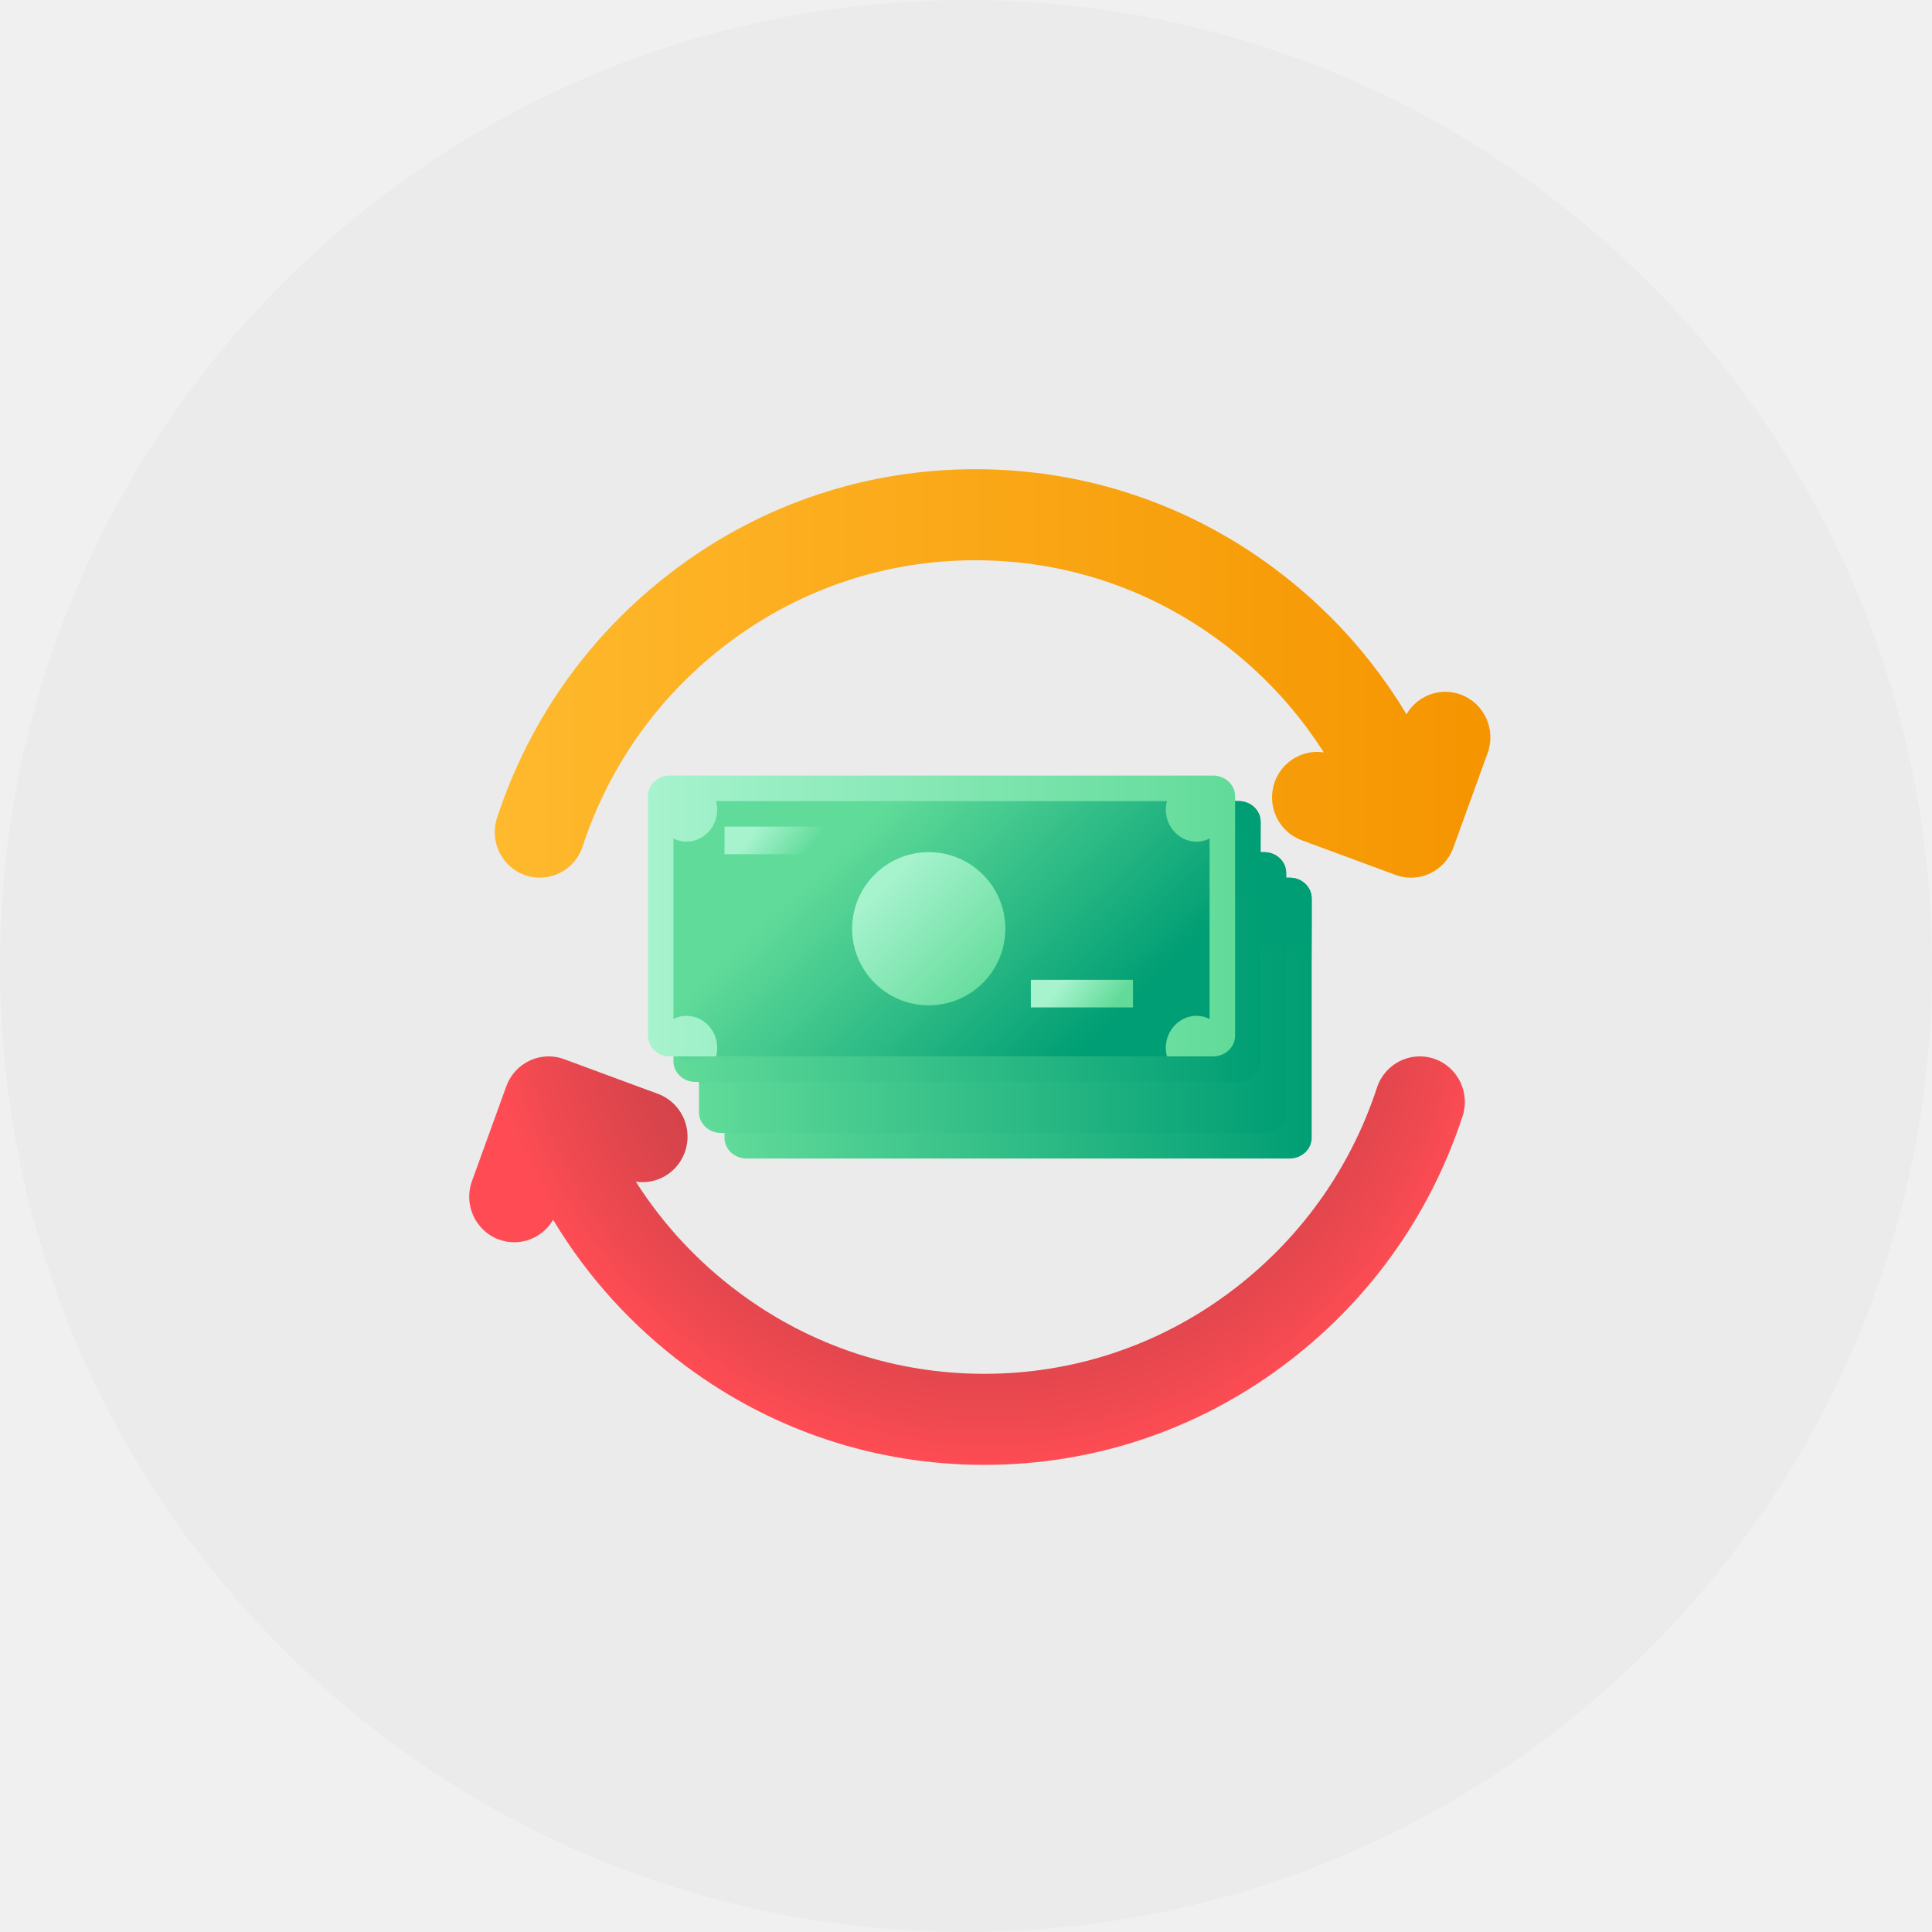
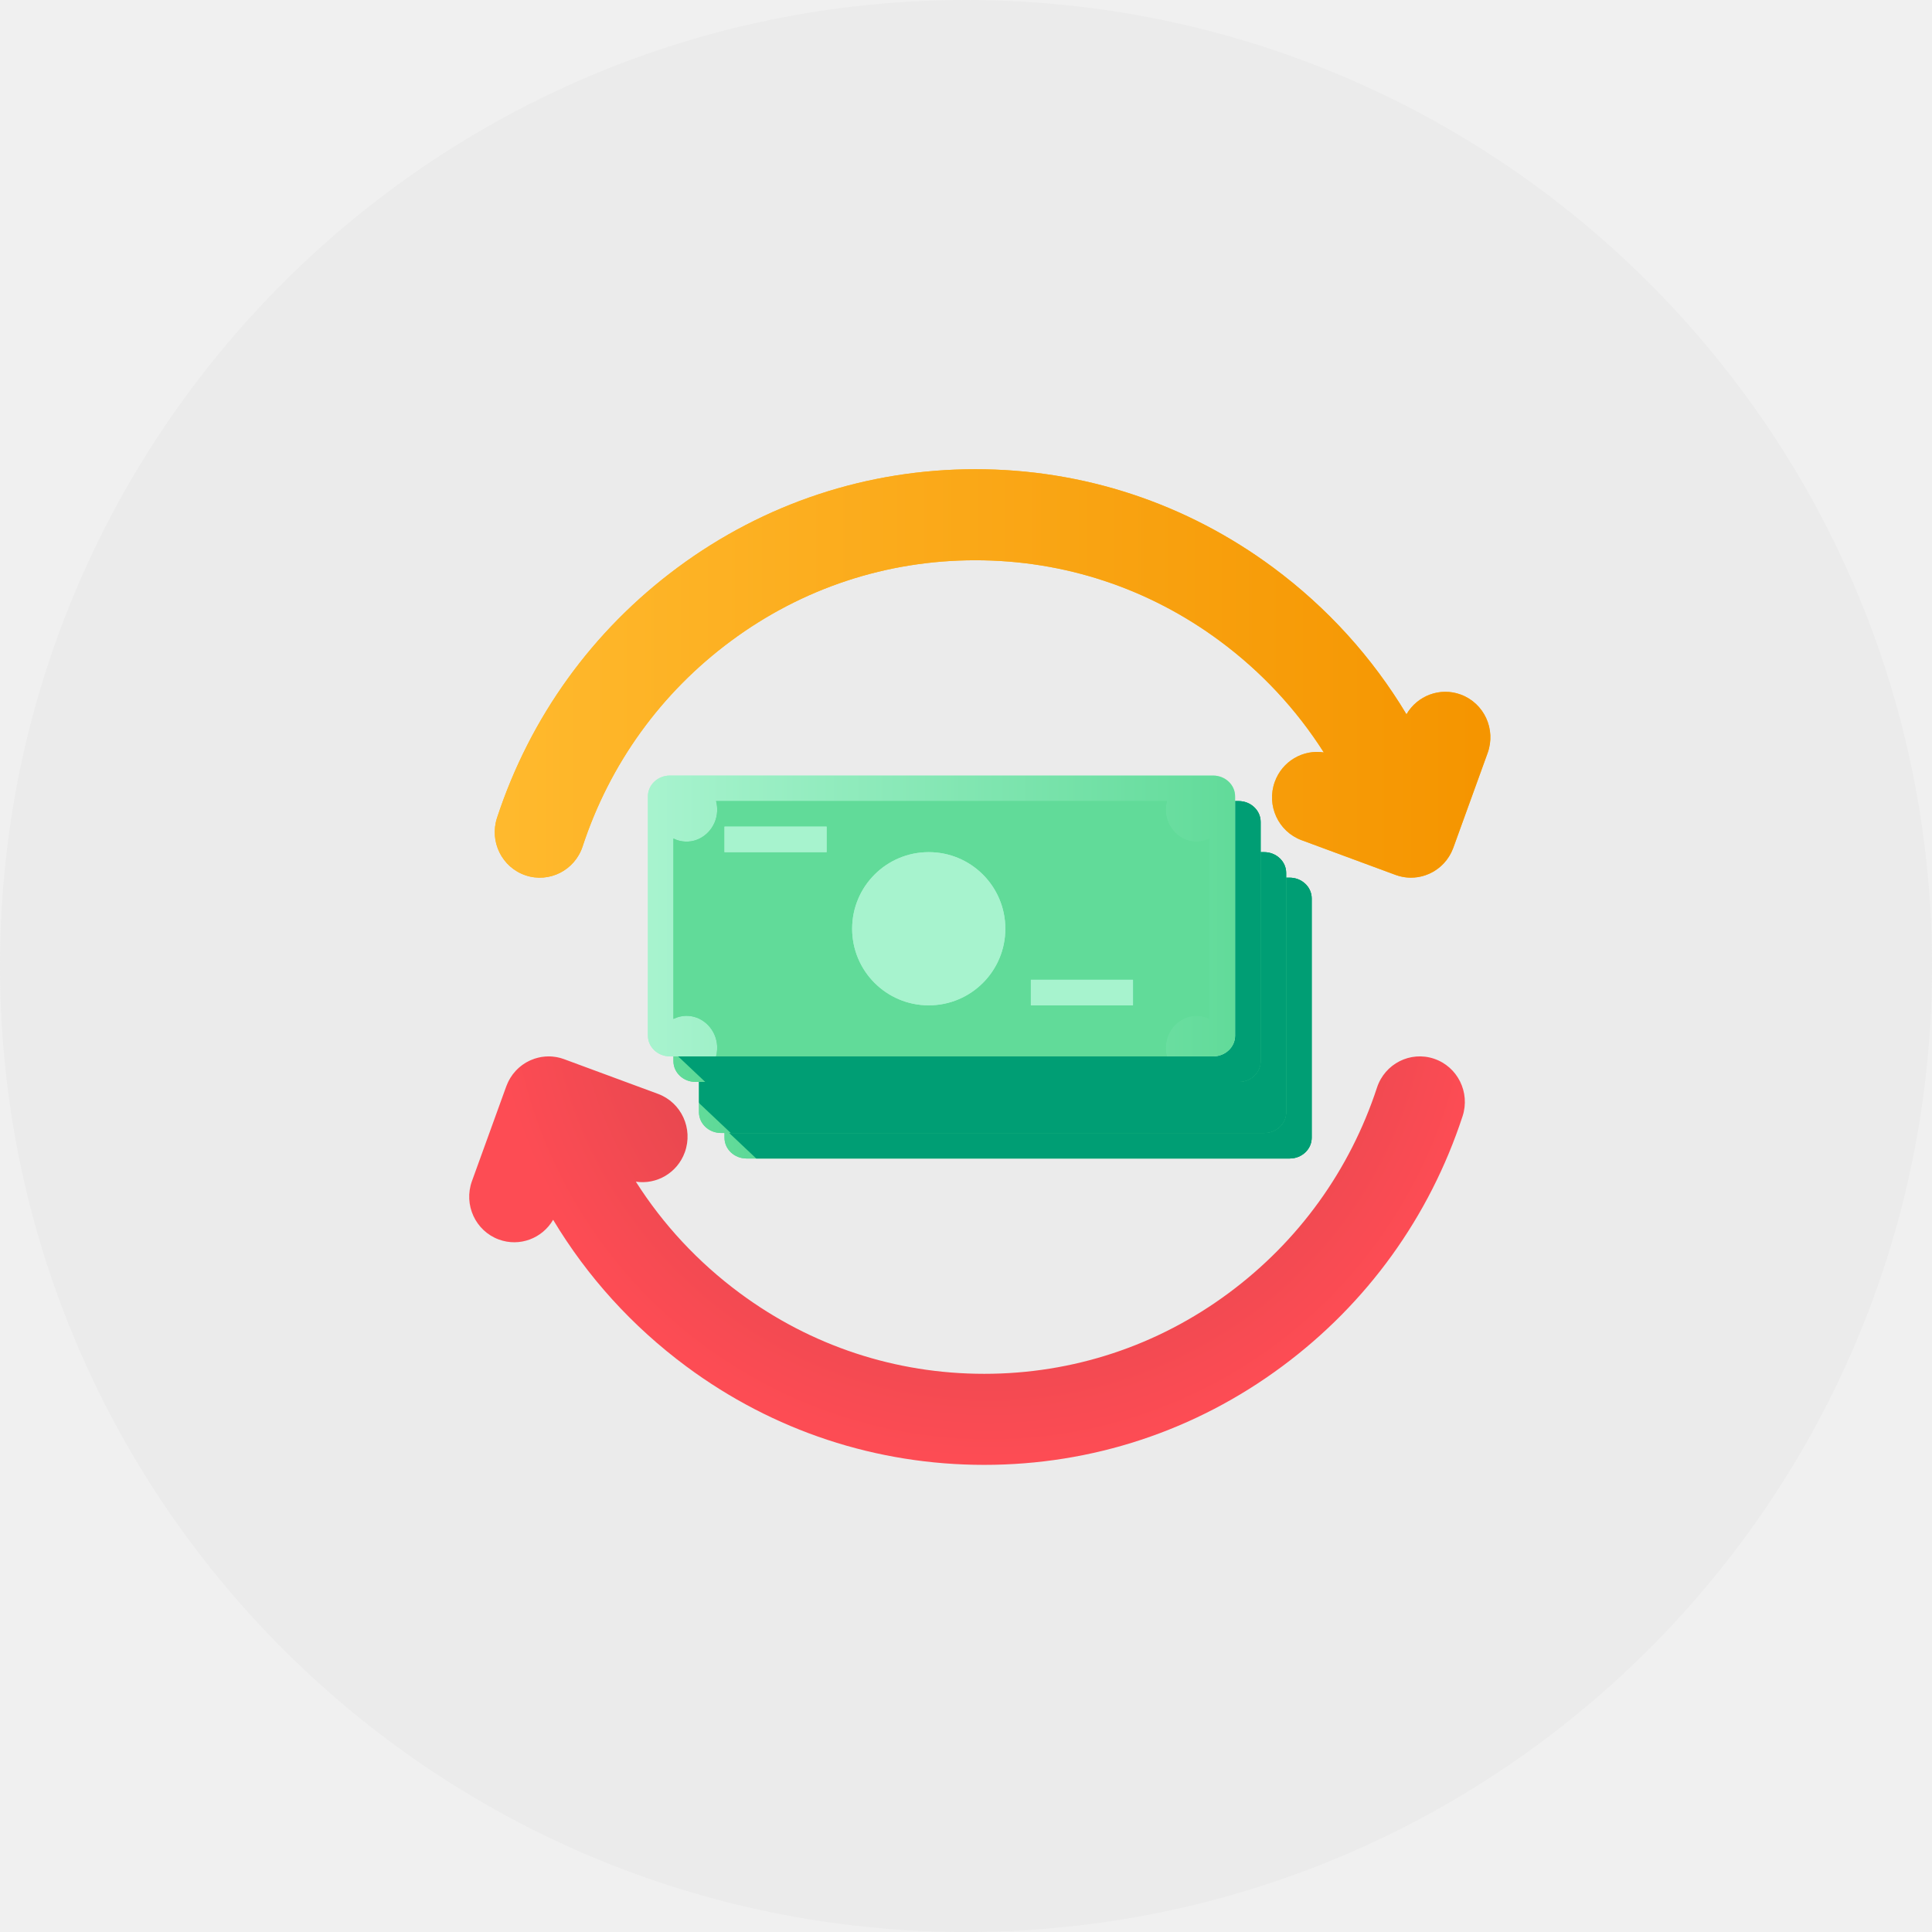
- <svg xmlns="http://www.w3.org/2000/svg" width="70px" height="70px" viewBox="0 0 70 70" version="1.1">
+ <svg xmlns="http://www.w3.org/2000/svg" xmlns:xlink="http://www.w3.org/1999/xlink" width="70px" height="70px" viewBox="0 0 70 70" version="1.1">
  <defs>
-     <linearGradient x1="-0.001%" y1="50.003%" x2="99.997%" y2="50.003%" id="linearGradient-1">
-       <stop stop-color="#61DB99" offset="0%" />
+     <path d="M35,0 C54.33,0 70,15.67 70,35 C70,54.33 54.33,70 35,70 C15.67,70 0,54.33 0,35 C0,15.67 15.67,0 35,0 Z" id="path-1" />
+     <path d="M20.727,0.8 C21.168,0.8 21.525,1.137 21.525,1.552 L21.525,10.223 C21.525,10.638 21.168,10.975 20.727,10.975 L1.048,10.975 C0.607,10.975 0.25,10.638 0.25,10.223 L0.25,1.552 C0.25,1.137 0.607,0.8 1.048,0.8 L20.727,0.8 Z" id="path-3" />
+     <linearGradient x1="15.533%" y1="47.143%" x2="15.533%" y2="173.251%" id="linearGradient-5">
+       <stop stop-color="#61DB99" offset="0%" />
+       <stop stop-color="#019F74" offset="100%" />
+     </linearGradient>
+     <path d="M20.727,0.8 C21.168,0.8 21.525,1.137 21.525,1.552 L21.525,10.223 C21.525,10.638 21.168,10.975 20.727,10.975 L1.048,10.975 C0.607,10.975 0.25,10.638 0.25,10.223 L0.25,1.552 C0.25,1.137 0.607,0.8 1.048,0.8 L20.727,0.8 Z" id="path-6" />
+     <linearGradient x1="15.533%" y1="47.769%" x2="21.207%" y2="47.769%" id="linearGradient-8">
+       <stop stop-color="#61DB99" offset="0%" />
+       <stop stop-color="#019F74" offset="100%" />
+     </linearGradient>
+     <path d="M20.727,0.8 C21.168,0.8 21.525,1.137 21.525,1.552 L21.525,1.552 L21.525,10.223 C21.525,10.638 21.168,10.975 20.727,10.975 L20.727,10.975 L1.401,10.975 L0.272,9.91 L0.25,9.866 L0.25,1.552 C0.25,1.137 0.607,0.8 1.048,0.8 L1.048,0.8 L20.727,0.8 Z" id="path-9" />
+     <linearGradient x1="43.309%" y1="48.147%" x2="43.245%" y2="47.676%" id="linearGradient-11">
+       <stop stop-color="#009E74" offset="0%" />
      <stop stop-color="#009E74" offset="100%" />
    </linearGradient>
-     <linearGradient x1="54.518%" y1="56.896%" x2="49.272%" y2="48.294%" id="linearGradient-2">
-       <stop stop-color="#009E74" stop-opacity="0" offset="0%" />
+     <path d="M20.802,0.875 C21.243,0.875 21.6,1.212 21.6,1.627 L21.6,10.297 C21.6,10.713 21.243,11.05 20.802,11.05 L1.123,11.05 C0.682,11.05 0.325,10.713 0.325,10.298 L0.325,1.627 C0.325,1.212 0.682,0.875 1.123,0.875 L20.802,0.875 Z" id="path-12" />
+     <linearGradient x1="15.287%" y1="47.029%" x2="15.287%" y2="173.137%" id="linearGradient-14">
+       <stop stop-color="#61DB99" offset="0%" />
+       <stop stop-color="#019F74" offset="100%" />
+     </linearGradient>
+     <path d="M20.802,0.875 C21.243,0.875 21.6,1.212 21.6,1.627 L21.6,10.297 C21.6,10.713 21.243,11.05 20.802,11.05 L1.123,11.05 C0.682,11.05 0.325,10.713 0.325,10.298 L0.325,1.627 C0.325,1.212 0.682,0.875 1.123,0.875 L20.802,0.875 Z" id="path-15" />
+     <linearGradient x1="15.287%" y1="47.656%" x2="20.96%" y2="47.656%" id="linearGradient-17">
+       <stop stop-color="#61DB99" offset="0%" />
+       <stop stop-color="#019F74" offset="100%" />
+     </linearGradient>
+     <path d="M20.802,0.875 C21.243,0.875 21.6,1.212 21.6,1.627 L21.6,1.627 L21.6,10.298 C21.6,10.713 21.243,11.05 20.802,11.05 L20.802,11.05 L1.476,11.05 L0.347,9.985 L0.325,9.941 L0.325,1.627 C0.325,1.212 0.682,0.875 1.123,0.875 L1.123,0.875 L20.802,0.875 Z" id="path-18" />
+     <linearGradient x1="43.248%" y1="48.09%" x2="43.207%" y2="47.681%" id="linearGradient-20">
+       <stop stop-color="#009E74" offset="0%" />
      <stop stop-color="#009E74" offset="100%" />
    </linearGradient>
-     <linearGradient x1="-0.001%" y1="50.004%" x2="99.997%" y2="50.004%" id="linearGradient-3">
-       <stop stop-color="#61DB99" offset="0%" />
+     <path d="M20.877,0.025 C21.318,0.025 21.675,0.362 21.675,0.777 L21.675,9.448 C21.675,9.863 21.318,10.2 20.877,10.2 L1.198,10.2 C0.757,10.2 0.4,9.863 0.4,9.448 L0.4,0.777 C0.4,0.362 0.757,0.025 1.198,0.025 L20.877,0.025 Z" id="path-21" />
+     <linearGradient x1="15.04%" y1="46.801%" x2="15.04%" y2="172.909%" id="linearGradient-23">
+       <stop stop-color="#61DB99" offset="0%" />
+       <stop stop-color="#019F74" offset="100%" />
+     </linearGradient>
+     <path d="M20.877,0.025 C21.318,0.025 21.675,0.362 21.675,0.777 L21.675,9.448 C21.675,9.863 21.318,10.2 20.877,10.2 L1.198,10.2 C0.757,10.2 0.4,9.863 0.4,9.448 L0.4,0.777 C0.4,0.362 0.757,0.025 1.198,0.025 L20.877,0.025 Z" id="path-24" />
+     <linearGradient x1="15.04%" y1="47.428%" x2="20.713%" y2="47.428%" id="linearGradient-26">
+       <stop stop-color="#61DB99" offset="0%" />
+       <stop stop-color="#019F74" offset="100%" />
+     </linearGradient>
+     <path d="M20.877,0.025 C21.318,0.025 21.675,0.362 21.675,0.777 L21.675,0.777 L21.675,9.448 C21.675,9.863 21.318,10.2 20.877,10.2 L20.877,10.2 L1.551,10.2 L0.422,9.135 L0.4,9.091 L0.4,0.777 C0.4,0.362 0.757,0.025 1.198,0.025 L1.198,0.025 L20.877,0.025 Z" id="path-27" />
+     <linearGradient x1="43.24%" y1="48.136%" x2="43.045%" y2="46.563%" id="linearGradient-29">
+       <stop stop-color="#009E74" offset="0%" />
      <stop stop-color="#009E74" offset="100%" />
    </linearGradient>
-     <linearGradient x1="53.896%" y1="57.934%" x2="50.438%" y2="50.463%" id="linearGradient-4">
-       <stop stop-color="#009E74" stop-opacity="0" offset="0%" />
-       <stop stop-color="#009E74" offset="100%" />
-     </linearGradient>
-     <linearGradient x1="-0.001%" y1="50.004%" x2="99.997%" y2="50.004%" id="linearGradient-5">
-       <stop stop-color="#61DB99" offset="0%" />
-       <stop stop-color="#009E74" offset="100%" />
-     </linearGradient>
-     <linearGradient x1="57.523%" y1="62.934%" x2="41.442%" y2="34.211%" id="linearGradient-6">
-       <stop stop-color="#009E74" stop-opacity="0" offset="0%" />
-       <stop stop-color="#009E74" offset="100%" />
-     </linearGradient>
-     <linearGradient x1="-0.001%" y1="50.004%" x2="99.997%" y2="50.004%" id="linearGradient-7">
-       <stop stop-color="#A7F3CE" offset="0%" />
-       <stop stop-color="#61DB99" offset="100%" />
-     </linearGradient>
-     <linearGradient x1="22.173%" y1="36.185%" x2="89.959%" y2="69.843%" id="linearGradient-8">
-       <stop stop-color="#61DB99" offset="0%" />
-       <stop stop-color="#009E74" offset="100%" />
-     </linearGradient>
-     <linearGradient x1="20.239%" y1="20.254%" x2="92.729%" y2="92.745%" id="linearGradient-9">
-       <stop stop-color="#A7F3CE" offset="0%" />
-       <stop stop-color="#61DB99" offset="100%" />
-     </linearGradient>
-     <linearGradient x1="22.911%" y1="44.119%" x2="88.904%" y2="58.456%" id="linearGradient-10">
-       <stop stop-color="#A7F3CE" offset="0%" />
-       <stop stop-color="#61DB99" offset="100%" />
-     </linearGradient>
-     <linearGradient x1="22.896%" y1="44.116%" x2="88.889%" y2="58.453%" id="linearGradient-11">
-       <stop stop-color="#A7F3CE" offset="0%" />
-       <stop stop-color="#61DB99" offset="100%" />
-     </linearGradient>
-     <linearGradient x1="-5.12501001e-05%" y1="50.005%" x2="99.998%" y2="50.005%" id="linearGradient-12">
+     <path d="M20.952,0.1 C21.393,0.1 21.75,0.437 21.75,0.852 L21.75,9.523 C21.75,9.938 21.393,10.275 20.952,10.275 L1.273,10.275 C0.832,10.275 0.475,9.938 0.475,9.523 L0.475,0.852 C0.475,0.437 0.832,0.1 1.273,0.1 L20.952,0.1 Z" id="path-30" />
+     <linearGradient x1="14.793%" y1="46.687%" x2="14.793%" y2="172.796%" id="linearGradient-32">
+       <stop stop-color="#A7F3CE" offset="0%" />
+       <stop stop-color="#62DB9A" offset="100%" />
+     </linearGradient>
+     <path d="M20.952,0.1 C21.393,0.1 21.75,0.437 21.75,0.852 L21.75,9.523 C21.75,9.938 21.393,10.275 20.952,10.275 L1.273,10.275 C0.832,10.275 0.475,9.938 0.475,9.523 L0.475,0.852 C0.475,0.437 0.832,0.1 1.273,0.1 L20.952,0.1 Z" id="path-33" />
+     <linearGradient x1="14.793%" y1="47.314%" x2="20.467%" y2="47.314%" id="linearGradient-35">
+       <stop stop-color="#A7F3CE" offset="0%" />
+       <stop stop-color="#62DB9A" offset="100%" />
+     </linearGradient>
+     <path d="M18.28,0.025 L18.255,0.145 C18.242,0.226 18.237,0.311 18.241,0.397 C18.27,0.982 18.729,1.462 19.29,1.493 C19.482,1.503 19.664,1.462 19.825,1.382 L19.825,1.382 L19.825,7.917 L19.701,7.865 C19.572,7.821 19.434,7.8 19.29,7.807 C18.729,7.838 18.27,8.318 18.241,8.903 C18.234,9.033 18.249,9.158 18.28,9.275 L18.28,9.275 L1.945,9.275 L1.97,9.155 C1.983,9.074 1.988,8.99 1.984,8.903 C1.955,8.318 1.497,7.838 0.935,7.807 C0.743,7.797 0.561,7.838 0.4,7.917 L0.4,7.917 L0.4,1.382 L0.524,1.435 C0.652,1.479 0.791,1.5 0.935,1.492 C1.496,1.462 1.955,0.982 1.984,0.397 C1.991,0.267 1.976,0.143 1.945,0.025 L1.945,0.025 L18.28,0.025 Z" id="path-36" />
+     <path d="M18.28,0.025 L18.255,0.145 C18.242,0.226 18.237,0.311 18.241,0.397 C18.27,0.982 18.729,1.462 19.29,1.493 C19.482,1.503 19.664,1.462 19.825,1.382 L19.825,1.382 L19.825,7.917 L19.701,7.865 C19.572,7.821 19.434,7.8 19.29,7.807 C18.729,7.838 18.27,8.318 18.241,8.903 C18.234,9.033 18.249,9.158 18.28,9.275 L18.28,9.275 L1.945,9.275 L1.97,9.155 C1.983,9.074 1.988,8.99 1.984,8.903 C1.955,8.318 1.497,7.838 0.935,7.807 C0.743,7.797 0.561,7.838 0.4,7.917 L0.4,7.917 L0.4,1.382 L0.524,1.435 C0.652,1.479 0.791,1.5 0.935,1.492 C1.496,1.462 1.955,0.982 1.984,0.397 C1.991,0.267 1.976,0.143 1.945,0.025 L1.945,0.025 L18.28,0.025 Z" id="path-38" />
+     <linearGradient x1="42.789%" y1="46.677%" x2="43.538%" y2="48.368%" id="linearGradient-40">
+       <stop stop-color="#61DB99" offset="0%" />
+       <stop stop-color="#019F74" offset="100%" />
+     </linearGradient>
+     <path d="M3.65,0.875 C5.183,0.875 6.425,2.117 6.425,3.65 C6.425,5.183 5.183,6.425 3.65,6.425 C2.117,6.425 0.875,5.183 0.875,3.65 C0.875,2.117 2.117,0.875 3.65,0.875 Z" id="path-41" />
+     <linearGradient x1="16.767%" y1="47.029%" x2="16.767%" y2="173.137%" id="linearGradient-43">
+       <stop stop-color="#A7F3CE" offset="0%" />
+       <stop stop-color="#62DB9A" offset="100%" />
+     </linearGradient>
+     <path d="M3.65,0.875 C5.183,0.875 6.425,2.117 6.425,3.65 C6.425,5.183 5.183,6.425 3.65,6.425 C2.117,6.425 0.875,5.183 0.875,3.65 C0.875,2.117 2.117,0.875 3.65,0.875 Z" id="path-44" />
+     <linearGradient x1="42.976%" y1="47.167%" x2="43.205%" y2="47.663%" id="linearGradient-46">
+       <stop stop-color="#A7F3CE" offset="0%" />
+       <stop stop-color="#62DB9A" offset="100%" />
+     </linearGradient>
+     <polygon id="path-47" points="0.25 0.95 3.95 0.95 3.95 1.875 0.25 1.875" />
+     <linearGradient x1="15.533%" y1="46.915%" x2="15.533%" y2="173.023%" id="linearGradient-49">
+       <stop stop-color="#A7F3CE" offset="0%" />
+       <stop stop-color="#62DB9A" offset="100%" />
+     </linearGradient>
+     <polygon id="path-50" points="0.25 0.95 3.95 0.95 3.95 1.875 0.25 1.875" />
+     <linearGradient x1="42.697%" y1="46.865%" x2="42.836%" y2="47.126%" id="linearGradient-52">
+       <stop stop-color="#A7F3CE" offset="0%" />
+       <stop stop-color="#62DB9A" offset="100%" />
+     </linearGradient>
+     <polygon id="path-53" points="0.35 0.5 4.05 0.5 4.05 1.425 0.35 1.425" />
+     <linearGradient x1="18.493%" y1="47.599%" x2="18.493%" y2="173.707%" id="linearGradient-55">
+       <stop stop-color="#A7F3CE" offset="0%" />
+       <stop stop-color="#62DB9A" offset="100%" />
+     </linearGradient>
+     <polygon id="path-56" points="0.35 0.5 4.05 0.5 4.05 1.425 0.35 1.425" />
+     <linearGradient x1="43.328%" y1="47.548%" x2="43.467%" y2="47.81%" id="linearGradient-58">
+       <stop stop-color="#A7F3CE" offset="0%" />
+       <stop stop-color="#62DB9A" offset="100%" />
+     </linearGradient>
+     <path d="M18.34,0 C22.253,0 25.985,1.233 29.131,3.564 C31.094,5.02 32.724,6.821 33.959,8.88 C34.351,8.205 35.175,7.887 35.928,8.166 C36.775,8.479 37.21,9.426 36.9,10.282 L36.9,10.282 L35.656,13.717 C35.654,13.722 35.651,13.727 35.65,13.732 L35.65,13.732 L35.631,13.777 C35.618,13.809 35.605,13.84 35.59,13.871 C35.584,13.885 35.577,13.898 35.57,13.912 C35.553,13.944 35.535,13.976 35.516,14.008 C35.51,14.018 35.504,14.029 35.497,14.039 C35.473,14.078 35.447,14.115 35.42,14.151 C35.418,14.154 35.416,14.157 35.414,14.159 C35.383,14.199 35.351,14.237 35.318,14.274 C35.311,14.282 35.303,14.289 35.296,14.296 L35.256,14.336 L35.256,14.336 L35.216,14.374 C35.203,14.386 35.19,14.397 35.177,14.409 C35.153,14.429 35.128,14.449 35.103,14.468 C35.088,14.479 35.074,14.49 35.06,14.5 C35.022,14.527 34.983,14.553 34.944,14.576 C34.933,14.582 34.922,14.587 34.912,14.593 C34.879,14.611 34.845,14.629 34.811,14.645 C34.797,14.652 34.782,14.658 34.767,14.665 C34.732,14.68 34.696,14.694 34.66,14.706 C34.652,14.709 34.644,14.713 34.636,14.716 L34.624,14.719 C34.597,14.728 34.569,14.736 34.542,14.743 C34.528,14.747 34.514,14.751 34.501,14.754 C34.471,14.762 34.442,14.767 34.412,14.773 C34.399,14.775 34.387,14.778 34.375,14.78 C34.343,14.785 34.311,14.788 34.278,14.791 C34.268,14.792 34.258,14.794 34.248,14.795 C34.207,14.798 34.164,14.8 34.122,14.8 L34.122,14.8 L34.054,14.798 L34.054,14.798 L33.987,14.794 C33.974,14.793 33.961,14.791 33.948,14.79 C33.916,14.786 33.884,14.782 33.853,14.777 C33.838,14.774 33.822,14.771 33.807,14.768 C33.777,14.762 33.748,14.755 33.718,14.748 C33.703,14.744 33.687,14.739 33.672,14.735 C33.643,14.726 33.614,14.717 33.585,14.707 C33.577,14.704 33.569,14.702 33.561,14.699 L33.561,14.699 L30.16,13.442 C29.313,13.129 28.878,12.182 29.188,11.326 C29.459,10.577 30.211,10.147 30.963,10.261 C29.975,8.707 28.706,7.342 27.199,6.225 C24.616,4.311 21.553,3.299 18.34,3.299 C15.127,3.299 12.064,4.311 9.482,6.225 C6.95,8.101 5.092,10.676 4.109,13.669 C3.825,14.534 2.901,15.003 2.044,14.716 C1.188,14.429 0.725,13.495 1.009,12.63 C2.206,8.983 4.468,5.848 7.55,3.564 C10.696,1.233 14.427,0 18.34,0 Z" id="path-59" />
+     <linearGradient x1="13.313%" y1="45.32%" x2="13.313%" y2="171.429%" id="linearGradient-61">
      <stop stop-color="#FFB92D" offset="0%" />
      <stop stop-color="#F59500" offset="100%" />
    </linearGradient>
-     <radialGradient cx="52.25%" cy="-23.811%" fx="52.25%" fy="-23.811%" r="124.931%" gradientTransform="translate(0.522499,-0.238111),scale(0.410256,1),rotate(180),translate(-0.522499,0.238111)" id="radialGradient-13">
+     <path d="M18.34,0 C22.253,0 25.985,1.233 29.131,3.564 C31.094,5.02 32.724,6.821 33.959,8.88 C34.351,8.205 35.175,7.887 35.928,8.166 C36.775,8.479 37.21,9.426 36.9,10.282 L36.9,10.282 L35.656,13.717 C35.654,13.722 35.651,13.727 35.65,13.732 L35.65,13.732 L35.631,13.777 C35.618,13.809 35.605,13.84 35.59,13.871 C35.584,13.885 35.577,13.898 35.57,13.912 C35.553,13.944 35.535,13.976 35.516,14.008 C35.51,14.018 35.504,14.029 35.497,14.039 C35.473,14.078 35.447,14.115 35.42,14.151 C35.418,14.154 35.416,14.157 35.414,14.159 C35.383,14.199 35.351,14.237 35.318,14.274 C35.311,14.282 35.303,14.289 35.296,14.296 L35.256,14.336 L35.256,14.336 L35.216,14.374 C35.203,14.386 35.19,14.397 35.177,14.409 C35.153,14.429 35.128,14.449 35.103,14.468 C35.088,14.479 35.074,14.49 35.06,14.5 C35.022,14.527 34.983,14.553 34.944,14.576 C34.933,14.582 34.922,14.587 34.912,14.593 C34.879,14.611 34.845,14.629 34.811,14.645 C34.797,14.652 34.782,14.658 34.767,14.665 C34.732,14.68 34.696,14.694 34.66,14.706 C34.652,14.709 34.644,14.713 34.636,14.716 L34.624,14.719 C34.597,14.728 34.569,14.736 34.542,14.743 C34.528,14.747 34.514,14.751 34.501,14.754 C34.471,14.762 34.442,14.767 34.412,14.773 C34.399,14.775 34.387,14.778 34.375,14.78 C34.343,14.785 34.311,14.788 34.278,14.791 C34.268,14.792 34.258,14.794 34.248,14.795 C34.207,14.798 34.164,14.8 34.122,14.8 L34.122,14.8 L34.054,14.798 L34.054,14.798 L33.987,14.794 C33.974,14.793 33.961,14.791 33.948,14.79 C33.916,14.786 33.884,14.782 33.853,14.777 C33.838,14.774 33.822,14.771 33.807,14.768 C33.777,14.762 33.748,14.755 33.718,14.748 C33.703,14.744 33.687,14.739 33.672,14.735 C33.643,14.726 33.614,14.717 33.585,14.707 C33.577,14.704 33.569,14.702 33.561,14.699 L33.561,14.699 L30.16,13.442 C29.313,13.129 28.878,12.182 29.188,11.326 C29.459,10.577 30.211,10.147 30.963,10.261 C29.975,8.707 28.706,7.342 27.199,6.225 C24.616,4.311 21.553,3.299 18.34,3.299 C15.127,3.299 12.064,4.311 9.482,6.225 C6.95,8.101 5.092,10.676 4.109,13.669 C3.825,14.534 2.901,15.003 2.044,14.716 C1.188,14.429 0.725,13.495 1.009,12.63 C2.206,8.983 4.468,5.848 7.55,3.564 C10.696,1.233 14.427,0 18.34,0 Z" id="path-62" />
+     <linearGradient x1="13.313%" y1="46.232%" x2="22.933%" y2="46.232%" id="linearGradient-64">
+       <stop stop-color="#FFB92D" offset="0%" />
+       <stop stop-color="#F59500" offset="100%" />
+     </linearGradient>
+     <path d="M2.878,0.275 L2.946,0.277 L2.946,0.277 L3.013,0.281 C3.026,0.282 3.039,0.284 3.052,0.286 C3.084,0.289 3.116,0.293 3.147,0.298 C3.163,0.301 3.178,0.304 3.193,0.307 C3.223,0.313 3.252,0.32 3.282,0.327 C3.297,0.331 3.313,0.336 3.328,0.34 C3.357,0.349 3.386,0.358 3.415,0.368 C3.423,0.371 3.431,0.373 3.439,0.376 L3.439,0.376 L6.84,1.633 C7.687,1.946 8.122,2.893 7.812,3.749 C7.541,4.498 6.789,4.928 6.038,4.814 C7.025,6.368 8.294,7.733 9.802,8.85 C12.384,10.764 15.447,11.776 18.66,11.776 C21.873,11.776 24.936,10.764 27.518,8.85 C30.05,6.974 31.908,4.399 32.891,1.406 C33.175,0.541 34.099,0.072 34.956,0.359 C35.812,0.646 36.275,1.58 35.991,2.445 C34.794,6.092 32.532,9.227 29.45,11.51 C26.304,13.842 22.573,15.075 18.66,15.075 C14.747,15.075 11.015,13.842 7.869,11.51 C5.906,10.055 4.276,8.254 3.041,6.195 C2.649,6.87 1.825,7.187 1.072,6.909 C0.225,6.596 -0.21,5.649 0.1,4.793 L0.1,4.793 L1.344,1.358 C1.346,1.353 1.349,1.348 1.351,1.343 L1.351,1.343 L1.369,1.298 C1.382,1.266 1.395,1.235 1.41,1.204 C1.417,1.19 1.424,1.177 1.43,1.163 C1.447,1.131 1.465,1.099 1.484,1.067 C1.49,1.057 1.496,1.046 1.503,1.036 C1.527,0.997 1.553,0.96 1.58,0.924 C1.582,0.921 1.584,0.918 1.586,0.916 C1.617,0.876 1.649,0.838 1.683,0.801 C1.69,0.793 1.697,0.786 1.704,0.779 L1.744,0.739 L1.744,0.739 L1.784,0.701 C1.797,0.689 1.81,0.678 1.823,0.666 L1.823,0.666 L1.897,0.607 C1.912,0.596 1.926,0.585 1.94,0.575 C1.978,0.548 2.017,0.522 2.056,0.499 C2.067,0.493 2.078,0.488 2.088,0.482 C2.121,0.464 2.155,0.446 2.189,0.43 C2.203,0.423 2.218,0.417 2.234,0.41 C2.269,0.395 2.304,0.381 2.34,0.369 C2.348,0.366 2.356,0.362 2.364,0.359 L2.37,0.358 L2.376,0.356 L2.459,0.332 C2.472,0.328 2.486,0.324 2.5,0.321 C2.529,0.314 2.559,0.308 2.588,0.302 C2.601,0.3 2.613,0.297 2.625,0.295 C2.657,0.29 2.689,0.287 2.722,0.284 C2.732,0.283 2.742,0.281 2.752,0.28 C2.794,0.277 2.836,0.275 2.878,0.275 L2.878,0.275 Z" id="path-65" />
+     <radialGradient cx="18.093%" cy="47.506%" fx="18.093%" fy="47.506%" r="4.931%" gradientTransform="translate(0.180931,0.475063),scale(1,0.461823),rotate(180),translate(-0.180931,-0.475063)" id="radialGradient-67">
      <stop stop-color="#BE3F45" offset="0%" />
-       <stop stop-color="#C14046" offset="31.7%" />
-       <stop stop-color="#CA4148" offset="53.8%" />
-       <stop stop-color="#D9444B" offset="72.9%" />
-       <stop stop-color="#EF4950" offset="90.2%" />
-       <stop stop-color="#FF4C54" offset="100%" />
+       <stop stop-color="#FD4C54" offset="100%" />
    </radialGradient>
  </defs>
-   <g id="Page-1" stroke="none" stroke-width="1" fill="none" fill-rule="evenodd">
-     <g id="Expand" transform="translate(-32, -351)">
-       <g id="Group-5" transform="translate(32, 351)">
-         <circle id="Oval-Copy-2" fill="#EBEBEB" cx="35" cy="35" r="35" />
-         <g id="cash-back" transform="translate(17, 17)" fill-rule="nonzero">
-           <path d="M29.727,24.975 L10.048,24.975 C9.607,24.975 9.25,24.638 9.25,24.223 L9.25,15.552 C9.25,15.137 9.607,14.8 10.048,14.8 L29.727,14.8 C30.168,14.8 30.525,15.137 30.525,15.552 L30.525,24.223 C30.525,24.638 30.168,24.975 29.727,24.975 Z" id="Path" fill="url(#linearGradient-1)" />
-           <path d="M9.272,23.91 L10.401,24.975 L29.727,24.975 C30.168,24.975 30.525,24.638 30.525,24.223 L30.525,15.552 C30.525,15.137 30.168,14.8 29.727,14.8 L10.048,14.8 C9.607,14.8 9.25,15.137 9.25,15.552 L9.25,23.866 L9.272,23.91 Z" id="Path" fill="url(#linearGradient-2)" />
-           <path d="M28.802,24.05 L9.123,24.05 C8.682,24.05 8.325,23.713 8.325,23.298 L8.325,14.627 C8.325,14.212 8.682,13.875 9.123,13.875 L28.802,13.875 C29.243,13.875 29.6,14.212 29.6,14.627 L29.6,23.298 C29.6,23.713 29.243,24.05 28.802,24.05 Z" id="Path" fill="url(#linearGradient-3)" />
-           <path d="M8.347,22.985 L9.476,24.05 L28.802,24.05 C29.243,24.05 29.6,23.713 29.6,23.298 L29.6,14.627 C29.6,14.212 29.243,13.875 28.802,13.875 L9.123,13.875 C8.682,13.875 8.325,14.212 8.325,14.627 L8.325,22.941 L8.347,22.985 Z" id="Path" fill="url(#linearGradient-4)" />
-           <path d="M27.877,22.2 L8.198,22.2 C7.757,22.2 7.4,21.863 7.4,21.448 L7.4,12.777 C7.4,12.362 7.757,12.025 8.198,12.025 L27.877,12.025 C28.318,12.025 28.675,12.362 28.675,12.777 L28.675,21.448 C28.675,21.863 28.318,22.2 27.877,22.2 Z" id="Path" fill="url(#linearGradient-5)" />
-           <path d="M7.422,21.135 L8.551,22.2 L27.877,22.2 C28.318,22.2 28.675,21.863 28.675,21.448 L28.675,12.777 C28.675,12.362 28.318,12.025 27.877,12.025 L8.198,12.025 C7.757,12.025 7.4,12.362 7.4,12.777 L7.4,21.091 L7.422,21.135 Z" id="Path" fill="url(#linearGradient-6)" />
-           <path d="M26.952,21.275 L7.273,21.275 C6.832,21.275 6.475,20.938 6.475,20.523 L6.475,11.852 C6.475,11.437 6.832,11.1 7.273,11.1 L26.952,11.1 C27.393,11.1 27.75,11.437 27.75,11.852 L27.75,20.522 C27.75,20.938 27.393,21.275 26.952,21.275 Z" id="Path" fill="url(#linearGradient-7)" />
-           <path d="M26.29,13.493 C25.729,13.462 25.27,12.982 25.241,12.397 C25.234,12.268 25.249,12.143 25.28,12.025 L25.28,12.025 L8.945,12.025 L8.945,12.025 C8.976,12.143 8.991,12.267 8.984,12.397 C8.955,12.982 8.496,13.462 7.935,13.492 C7.743,13.503 7.561,13.462 7.4,13.382 L7.4,13.382 L7.4,19.917 L7.4,19.917 C7.561,19.838 7.743,19.797 7.935,19.807 C8.497,19.838 8.955,20.318 8.984,20.903 C8.991,21.033 8.976,21.157 8.945,21.275 L8.945,21.275 L25.28,21.275 L25.28,21.275 C25.249,21.158 25.234,21.033 25.241,20.903 C25.27,20.318 25.728,19.838 26.29,19.807 C26.482,19.797 26.664,19.838 26.825,19.917 L26.825,19.917 L26.825,13.382 L26.825,13.382 C26.664,13.462 26.482,13.503 26.29,13.493 Z" id="Path" fill="url(#linearGradient-8)" />
-           <circle id="Oval" fill="url(#linearGradient-9)" cx="16.65" cy="16.65" r="2.775" />
-           <rect id="Rectangle" fill="url(#linearGradient-10)" x="9.25" y="12.95" width="3.7" height="1" />
-           <rect id="Rectangle" fill="url(#linearGradient-11)" x="20.35" y="18.5" width="3.7" height="1" />
-           <path d="M35.928,8.166 C35.175,7.887 34.351,8.205 33.959,8.88 C32.724,6.821 31.094,5.02 29.131,3.564 C25.985,1.233 22.253,0 18.34,0 C14.427,0 10.696,1.233 7.55,3.564 C4.468,5.848 2.206,8.983 1.009,12.63 C0.725,13.495 1.188,14.429 2.044,14.716 C2.901,15.003 3.825,14.534 4.109,13.669 C5.092,10.676 6.95,8.101 9.482,6.225 C12.064,4.311 15.127,3.299 18.34,3.299 C21.553,3.299 24.616,4.311 27.199,6.225 C28.706,7.342 29.975,8.707 30.963,10.261 C30.211,10.147 29.459,10.577 29.188,11.326 C28.878,12.182 29.313,13.129 30.16,13.442 L33.561,14.699 C33.569,14.702 33.577,14.704 33.585,14.707 C33.614,14.717 33.643,14.726 33.672,14.735 C33.687,14.739 33.703,14.744 33.718,14.748 C33.748,14.755 33.777,14.762 33.807,14.768 C33.822,14.771 33.838,14.774 33.853,14.777 C33.884,14.782 33.916,14.786 33.948,14.79 C33.961,14.791 33.974,14.793 33.987,14.794 C34.032,14.798 34.077,14.8 34.122,14.8 C34.122,14.8 34.122,14.8 34.122,14.8 L34.122,14.8 C34.164,14.8 34.207,14.798 34.248,14.795 C34.258,14.794 34.268,14.792 34.278,14.791 C34.311,14.788 34.343,14.785 34.375,14.78 C34.387,14.778 34.399,14.775 34.412,14.773 C34.442,14.767 34.471,14.762 34.5,14.754 C34.514,14.751 34.528,14.747 34.542,14.743 C34.569,14.736 34.597,14.728 34.624,14.719 C34.628,14.718 34.632,14.717 34.636,14.716 C34.644,14.713 34.652,14.709 34.66,14.706 C34.696,14.694 34.732,14.68 34.767,14.665 C34.782,14.658 34.797,14.652 34.811,14.645 C34.845,14.629 34.879,14.611 34.912,14.593 C34.922,14.587 34.933,14.582 34.944,14.576 C34.983,14.553 35.022,14.527 35.06,14.5 C35.074,14.49 35.088,14.479 35.103,14.468 C35.128,14.449 35.153,14.429 35.177,14.409 C35.19,14.397 35.203,14.386 35.216,14.374 C35.243,14.349 35.27,14.323 35.296,14.296 C35.303,14.289 35.311,14.282 35.318,14.274 C35.351,14.237 35.383,14.199 35.414,14.159 C35.416,14.157 35.418,14.154 35.42,14.151 C35.447,14.115 35.473,14.078 35.497,14.039 C35.504,14.029 35.51,14.018 35.516,14.008 C35.535,13.976 35.553,13.944 35.57,13.912 C35.577,13.898 35.584,13.885 35.59,13.871 C35.605,13.84 35.618,13.809 35.631,13.777 C35.637,13.762 35.644,13.747 35.65,13.732 C35.651,13.727 35.654,13.722 35.656,13.717 L36.9,10.282 C37.21,9.426 36.775,8.479 35.928,8.166 Z" id="Path" fill="url(#linearGradient-12)" />
-           <path d="M1.072,27.909 C1.825,28.187 2.649,27.87 3.041,27.195 C4.276,29.254 5.906,31.055 7.869,32.51 C11.015,34.842 14.747,36.075 18.66,36.075 C22.573,36.075 26.304,34.842 29.45,32.51 C32.532,30.227 34.794,27.092 35.991,23.445 C36.275,22.58 35.812,21.646 34.956,21.359 C34.099,21.072 33.175,21.541 32.891,22.406 C31.908,25.399 30.05,27.974 27.518,29.85 C24.936,31.764 21.873,32.776 18.66,32.776 C15.447,32.776 12.384,31.764 9.802,29.85 C8.294,28.733 7.025,27.368 6.038,25.814 C6.789,25.928 7.541,25.498 7.812,24.749 C8.122,23.893 7.687,22.946 6.84,22.633 L3.439,21.376 C3.431,21.373 3.423,21.371 3.415,21.368 C3.386,21.358 3.357,21.349 3.328,21.34 C3.313,21.336 3.297,21.331 3.282,21.327 C3.252,21.32 3.223,21.313 3.193,21.307 C3.178,21.304 3.163,21.301 3.147,21.298 C3.116,21.293 3.084,21.289 3.052,21.286 C3.039,21.284 3.026,21.282 3.013,21.281 C2.968,21.277 2.923,21.275 2.878,21.275 C2.878,21.275 2.878,21.275 2.878,21.275 L2.878,21.275 C2.836,21.275 2.794,21.277 2.752,21.28 C2.742,21.281 2.732,21.283 2.722,21.284 C2.689,21.287 2.657,21.29 2.625,21.295 C2.613,21.297 2.601,21.3 2.588,21.302 C2.559,21.308 2.529,21.313 2.5,21.321 C2.486,21.324 2.472,21.328 2.459,21.332 C2.431,21.339 2.403,21.347 2.376,21.356 C2.372,21.357 2.368,21.358 2.364,21.359 C2.356,21.362 2.348,21.366 2.34,21.369 C2.304,21.381 2.269,21.395 2.234,21.41 C2.218,21.417 2.203,21.423 2.189,21.43 C2.155,21.446 2.121,21.464 2.088,21.482 C2.078,21.488 2.067,21.493 2.056,21.499 C2.017,21.522 1.978,21.548 1.94,21.575 C1.926,21.585 1.912,21.596 1.897,21.607 C1.872,21.626 1.848,21.646 1.823,21.666 C1.81,21.678 1.797,21.689 1.784,21.701 C1.757,21.726 1.73,21.752 1.704,21.779 C1.697,21.786 1.69,21.793 1.683,21.801 C1.649,21.838 1.617,21.876 1.586,21.916 C1.584,21.918 1.582,21.921 1.58,21.924 C1.553,21.96 1.527,21.997 1.503,22.036 C1.496,22.046 1.49,22.057 1.484,22.067 C1.465,22.099 1.447,22.131 1.43,22.163 C1.424,22.177 1.417,22.19 1.41,22.204 C1.395,22.235 1.382,22.266 1.369,22.298 C1.363,22.313 1.356,22.328 1.351,22.343 C1.349,22.348 1.346,22.353 1.344,22.358 L0.1,25.793 C-0.21,26.649 0.225,27.596 1.072,27.909 Z" id="Path" fill="url(#radialGradient-13)" />
-         </g>
-       </g>
+   <g id="group5" stroke="none" stroke-width="1" fill="none" fill-rule="evenodd">
+     <g id="Group-3">
+       <mask id="mask-2" fill="white">
+         <use xlink:href="#path-1" />
+       </mask>
+       <g id="Clip-2" />
+       <polygon id="Fill-1" fill="#EBEBEB" mask="url(#mask-2)" points="-5 -5 75 -5 75 75 -5 75" />
+     </g>
+     <g id="Group-10" transform="translate(26, 31)">
+       <g id="Group-6">
+         <mask id="mask-4" fill="white">
+           <use xlink:href="#path-3" />
+         </mask>
+         <g id="Clip-5" />
+         <polygon id="Fill-4" fill="url(#linearGradient-5)" mask="url(#mask-4)" points="-58 430 317 430 317 -382 -58 -382" />
+       </g>
+       <g id="Group-9">
+         <mask id="mask-7" fill="white">
+           <use xlink:href="#path-6" />
+         </mask>
+         <g id="Clip-8" />
+         <polygon id="Fill-7" fill="url(#linearGradient-8)" mask="url(#mask-7)" points="-58 430 317 430 317 -382 -58 -382" />
+       </g>
+     </g>
+     <g id="Group-13" transform="translate(26, 31)">
+       <mask id="mask-10" fill="white">
+         <use xlink:href="#path-9" />
+       </mask>
+       <g id="Clip-12" />
+       <polygon id="Fill-11" fill="url(#linearGradient-11)" mask="url(#mask-10)" points="-58 430 317 430 317 -382 -58 -382" />
+     </g>
+     <g id="Group-20" transform="translate(25, 30)">
+       <g id="Group-16">
+         <mask id="mask-13" fill="white">
+           <use xlink:href="#path-12" />
+         </mask>
+         <g id="Clip-15" />
+         <polygon id="Fill-14" fill="url(#linearGradient-14)" mask="url(#mask-13)" points="-57 431 318 431 318 -381 -57 -381" />
+       </g>
+       <g id="Group-19">
+         <mask id="mask-16" fill="white">
+           <use xlink:href="#path-15" />
+         </mask>
+         <g id="Clip-18" />
+         <polygon id="Fill-17" fill="url(#linearGradient-17)" mask="url(#mask-16)" points="-57 431 318 431 318 -381 -57 -381" />
+       </g>
+     </g>
+     <g id="Group-23" transform="translate(25, 30)">
+       <mask id="mask-19" fill="white">
+         <use xlink:href="#path-18" />
+       </mask>
+       <g id="Clip-22" />
+       <polygon id="Fill-21" fill="url(#linearGradient-20)" mask="url(#mask-19)" points="-57 431 318 431 318 -381 -57 -381" />
+     </g>
+     <g id="Group-30" transform="translate(24, 29)">
+       <g id="Group-26">
+         <mask id="mask-22" fill="white">
+           <use xlink:href="#path-21" />
+         </mask>
+         <g id="Clip-25" />
+         <polygon id="Fill-24" fill="url(#linearGradient-23)" mask="url(#mask-22)" points="-56 432 319 432 319 -380 -56 -380" />
+       </g>
+       <g id="Group-29">
+         <mask id="mask-25" fill="white">
+           <use xlink:href="#path-24" />
+         </mask>
+         <g id="Clip-28" />
+         <polygon id="Fill-27" fill="url(#linearGradient-26)" mask="url(#mask-25)" points="-56 432 319 432 319 -380 -56 -380" />
+       </g>
+     </g>
+     <g id="Group-33" transform="translate(24, 29)">
+       <mask id="mask-28" fill="white">
+         <use xlink:href="#path-27" />
+       </mask>
+       <g id="Clip-32" />
+       <polygon id="Fill-31" fill="url(#linearGradient-29)" mask="url(#mask-28)" points="-56 432 319 432 319 -380 -56 -380" />
+     </g>
+     <g id="Group-40" transform="translate(23, 28)">
+       <g id="Group-36">
+         <mask id="mask-31" fill="white">
+           <use xlink:href="#path-30" />
+         </mask>
+         <g id="Clip-35" />
+         <polygon id="Fill-34" fill="url(#linearGradient-32)" mask="url(#mask-31)" points="-55 433 320 433 320 -379 -55 -379" />
+       </g>
+       <g id="Group-39">
+         <mask id="mask-34" fill="white">
+           <use xlink:href="#path-33" />
+         </mask>
+         <g id="Clip-38" />
+         <polygon id="Fill-37" fill="url(#linearGradient-35)" mask="url(#mask-34)" points="-55 433 320 433 320 -379 -55 -379" />
+       </g>
+     </g>
+     <g id="Group-47" transform="translate(24, 29)">
+       <g id="Group-43">
+         <mask id="mask-37" fill="white">
+           <use xlink:href="#path-36" />
+         </mask>
+         <g id="Clip-42" />
+         <polygon id="Fill-41" fill="url(#linearGradient-23)" mask="url(#mask-37)" points="-56 432 319 432 319 -380 -56 -380" />
+       </g>
+       <g id="Group-46">
+         <mask id="mask-39" fill="white">
+           <use xlink:href="#path-38" />
+         </mask>
+         <g id="Clip-45" />
+         <polygon id="Fill-44" fill="url(#linearGradient-40)" mask="url(#mask-39)" points="-56 432 319 432 319 -380 -56 -380" />
+       </g>
+     </g>
+     <g id="Group-54" transform="translate(30, 30)">
+       <g id="Group-50">
+         <mask id="mask-42" fill="white">
+           <use xlink:href="#path-41" />
+         </mask>
+         <g id="Clip-49" />
+         <polygon id="Fill-48" fill="url(#linearGradient-43)" mask="url(#mask-42)" points="-62 431 313 431 313 -381 -62 -381" />
+       </g>
+       <g id="Group-53">
+         <mask id="mask-45" fill="white">
+           <use xlink:href="#path-44" />
+         </mask>
+         <g id="Clip-52" />
+         <polygon id="Fill-51" fill="url(#linearGradient-46)" mask="url(#mask-45)" points="-62 431 313 431 313 -381 -62 -381" />
+       </g>
+     </g>
+     <g id="Group-61" transform="translate(26, 29)">
+       <g id="Group-57">
+         <mask id="mask-48" fill="white">
+           <use xlink:href="#path-47" />
+         </mask>
+         <g id="Clip-56" />
+         <polygon id="Fill-55" fill="url(#linearGradient-49)" mask="url(#mask-48)" points="-58 432 317 432 317 -380 -58 -380" />
+       </g>
+       <g id="Group-60">
+         <mask id="mask-51" fill="white">
+           <use xlink:href="#path-50" />
+         </mask>
+         <g id="Clip-59" />
+         <polygon id="Fill-58" fill="url(#linearGradient-52)" mask="url(#mask-51)" points="-58 432 317 432 317 -380 -58 -380" />
+       </g>
+     </g>
+     <g id="Group-68" transform="translate(37, 35)">
+       <g id="Group-64">
+         <mask id="mask-54" fill="white">
+           <use xlink:href="#path-53" />
+         </mask>
+         <g id="Clip-63" />
+         <polygon id="Fill-62" fill="url(#linearGradient-55)" mask="url(#mask-54)" points="-69 426 306 426 306 -386 -69 -386" />
+       </g>
+       <g id="Group-67">
+         <mask id="mask-57" fill="white">
+           <use xlink:href="#path-56" />
+         </mask>
+         <g id="Clip-66" />
+         <polygon id="Fill-65" fill="url(#linearGradient-58)" mask="url(#mask-57)" points="-69 426 306 426 306 -386 -69 -386" />
+       </g>
+     </g>
+     <g id="Group-75" transform="translate(17, 17)">
+       <g id="Group-71">
+         <mask id="mask-60" fill="white">
+           <use xlink:href="#path-59" />
+         </mask>
+         <g id="Clip-70" />
+         <polygon id="Fill-69" fill="url(#linearGradient-61)" mask="url(#mask-60)" points="-49 444 326 444 326 -368 -49 -368" />
+       </g>
+       <g id="Group-74">
+         <mask id="mask-63" fill="white">
+           <use xlink:href="#path-62" />
+         </mask>
+         <g id="Clip-73" />
+         <polygon id="Fill-72" fill="url(#linearGradient-64)" mask="url(#mask-63)" points="-49 444 326 444 326 -368 -49 -368" />
+       </g>
+     </g>
+     <g id="Group-78" transform="translate(17, 38)">
+       <mask id="mask-66" fill="white">
+         <use xlink:href="#path-65" />
+       </mask>
+       <g id="Clip-77" />
+       <polygon id="Fill-76" fill="url(#radialGradient-67)" mask="url(#mask-66)" points="-49 423 326 423 326 -389 -49 -389" />
    </g>
  </g>
</svg>
